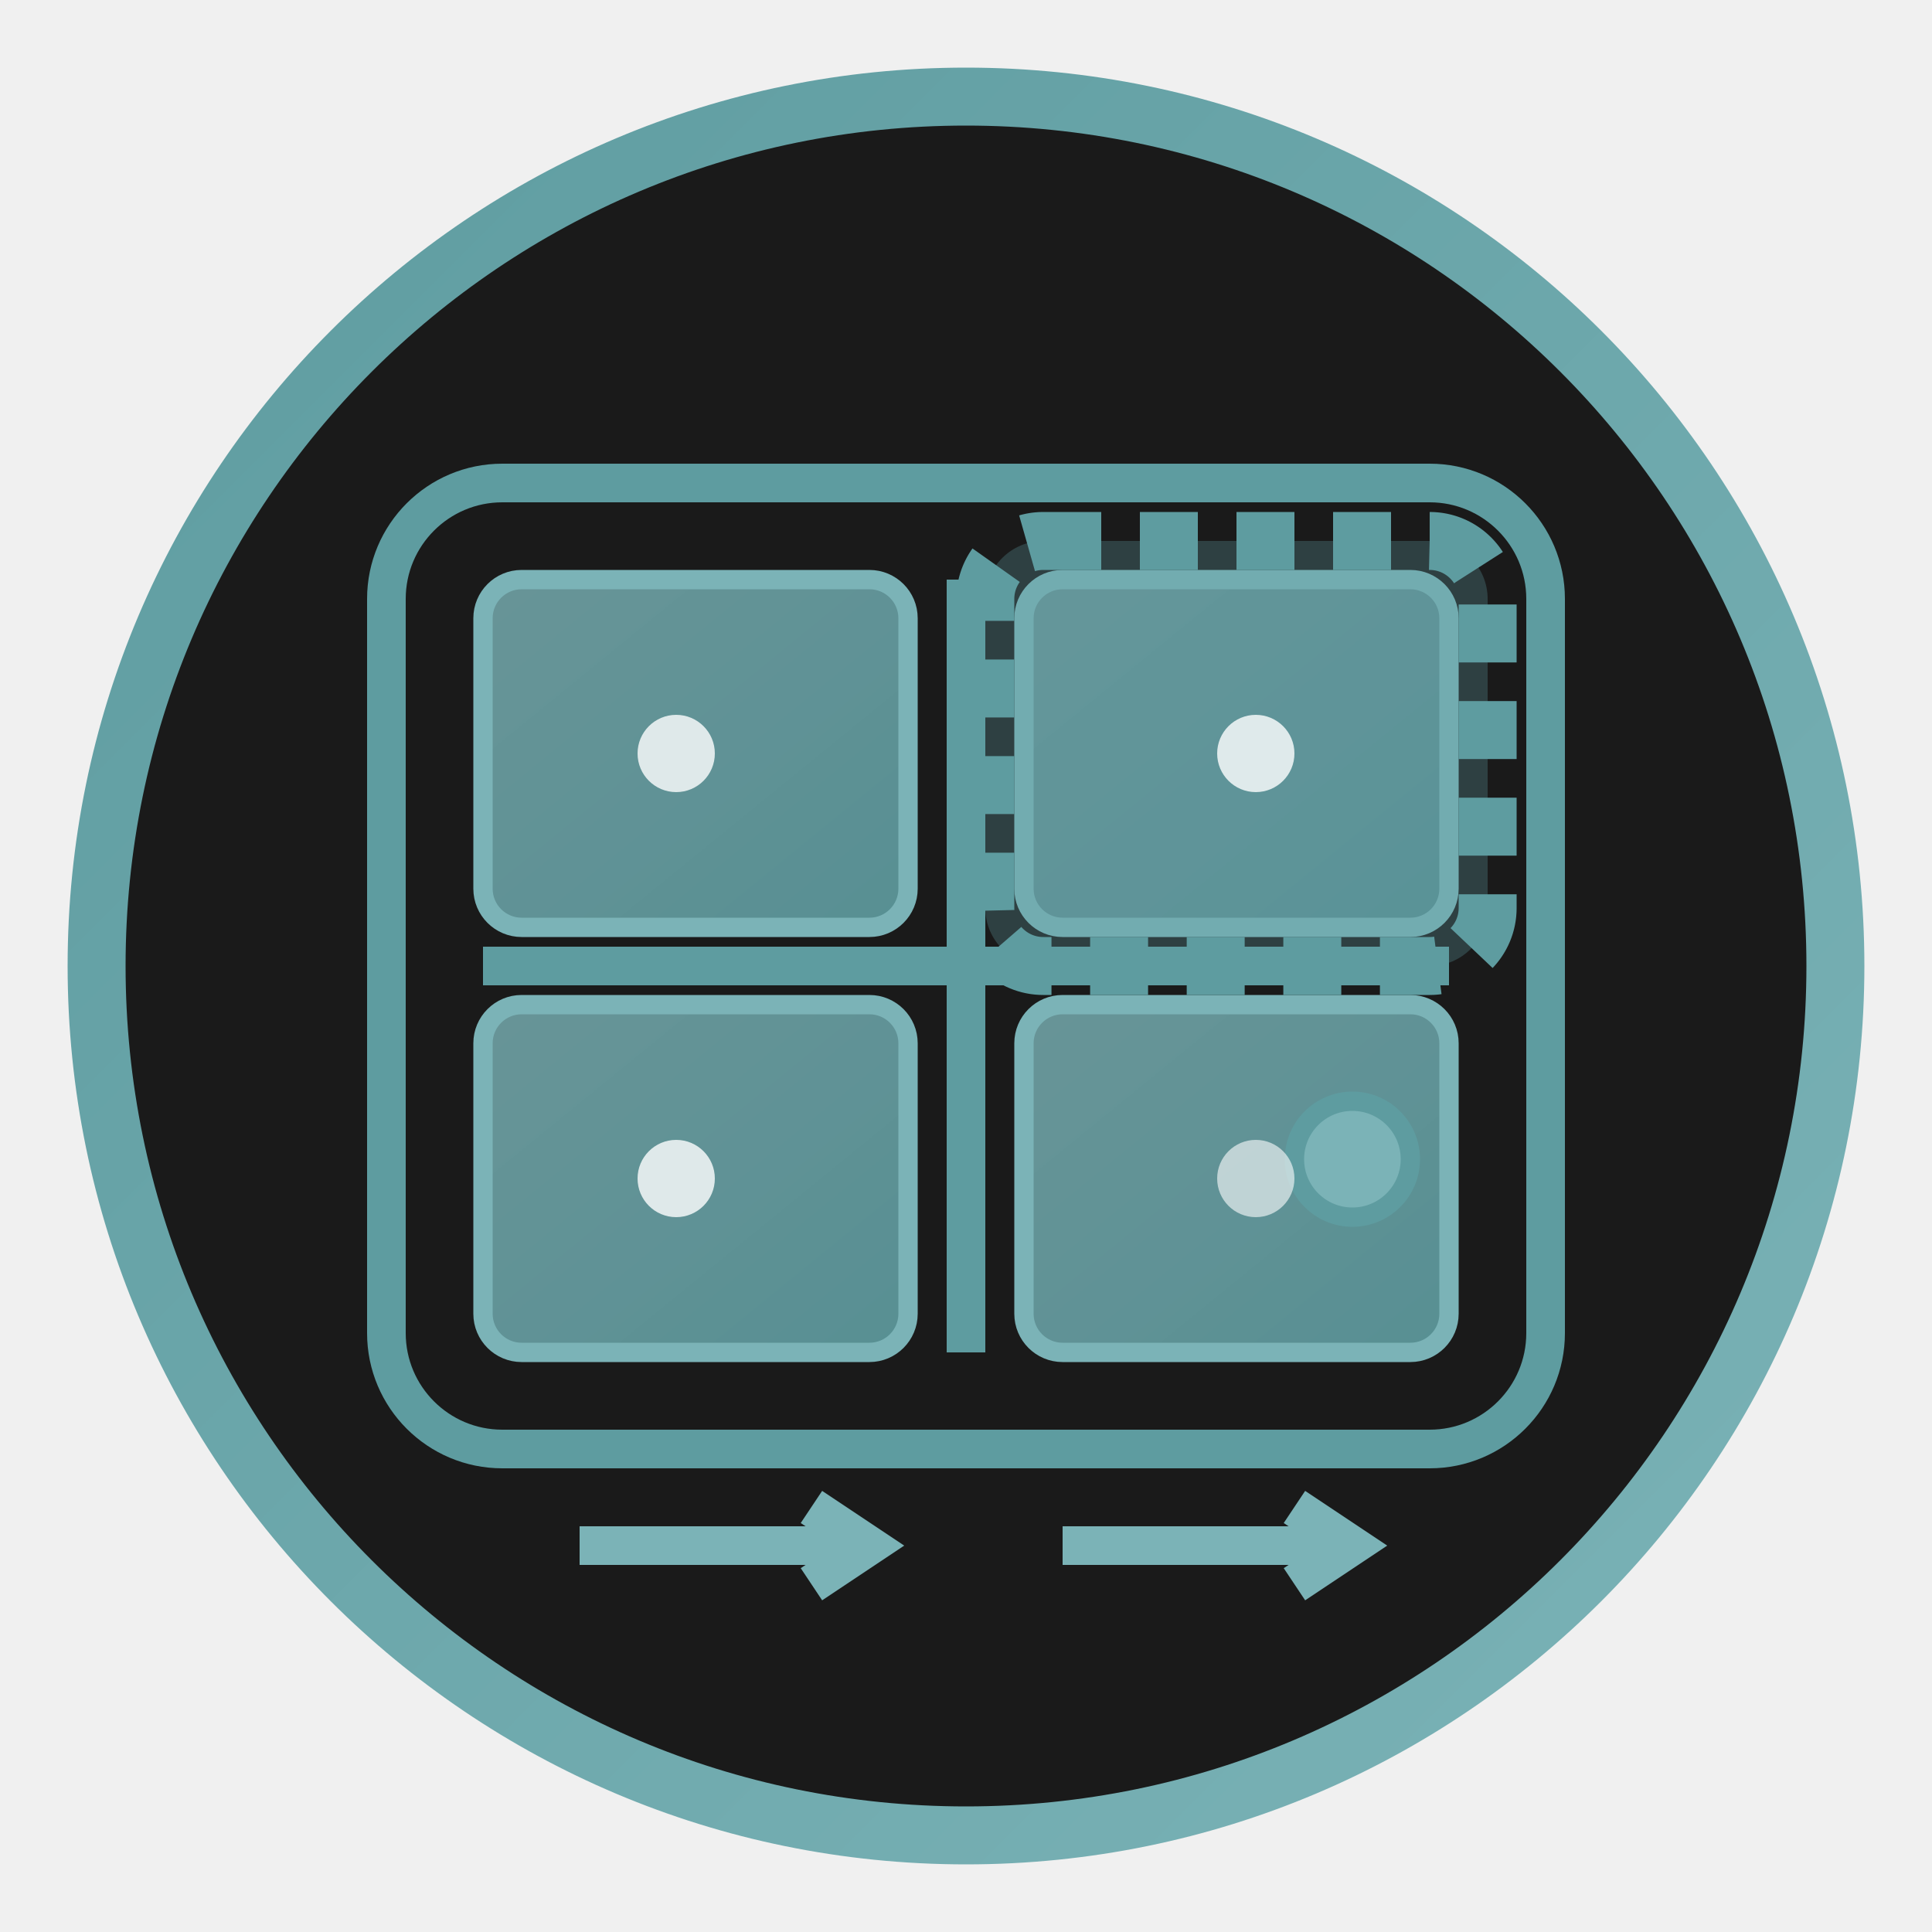
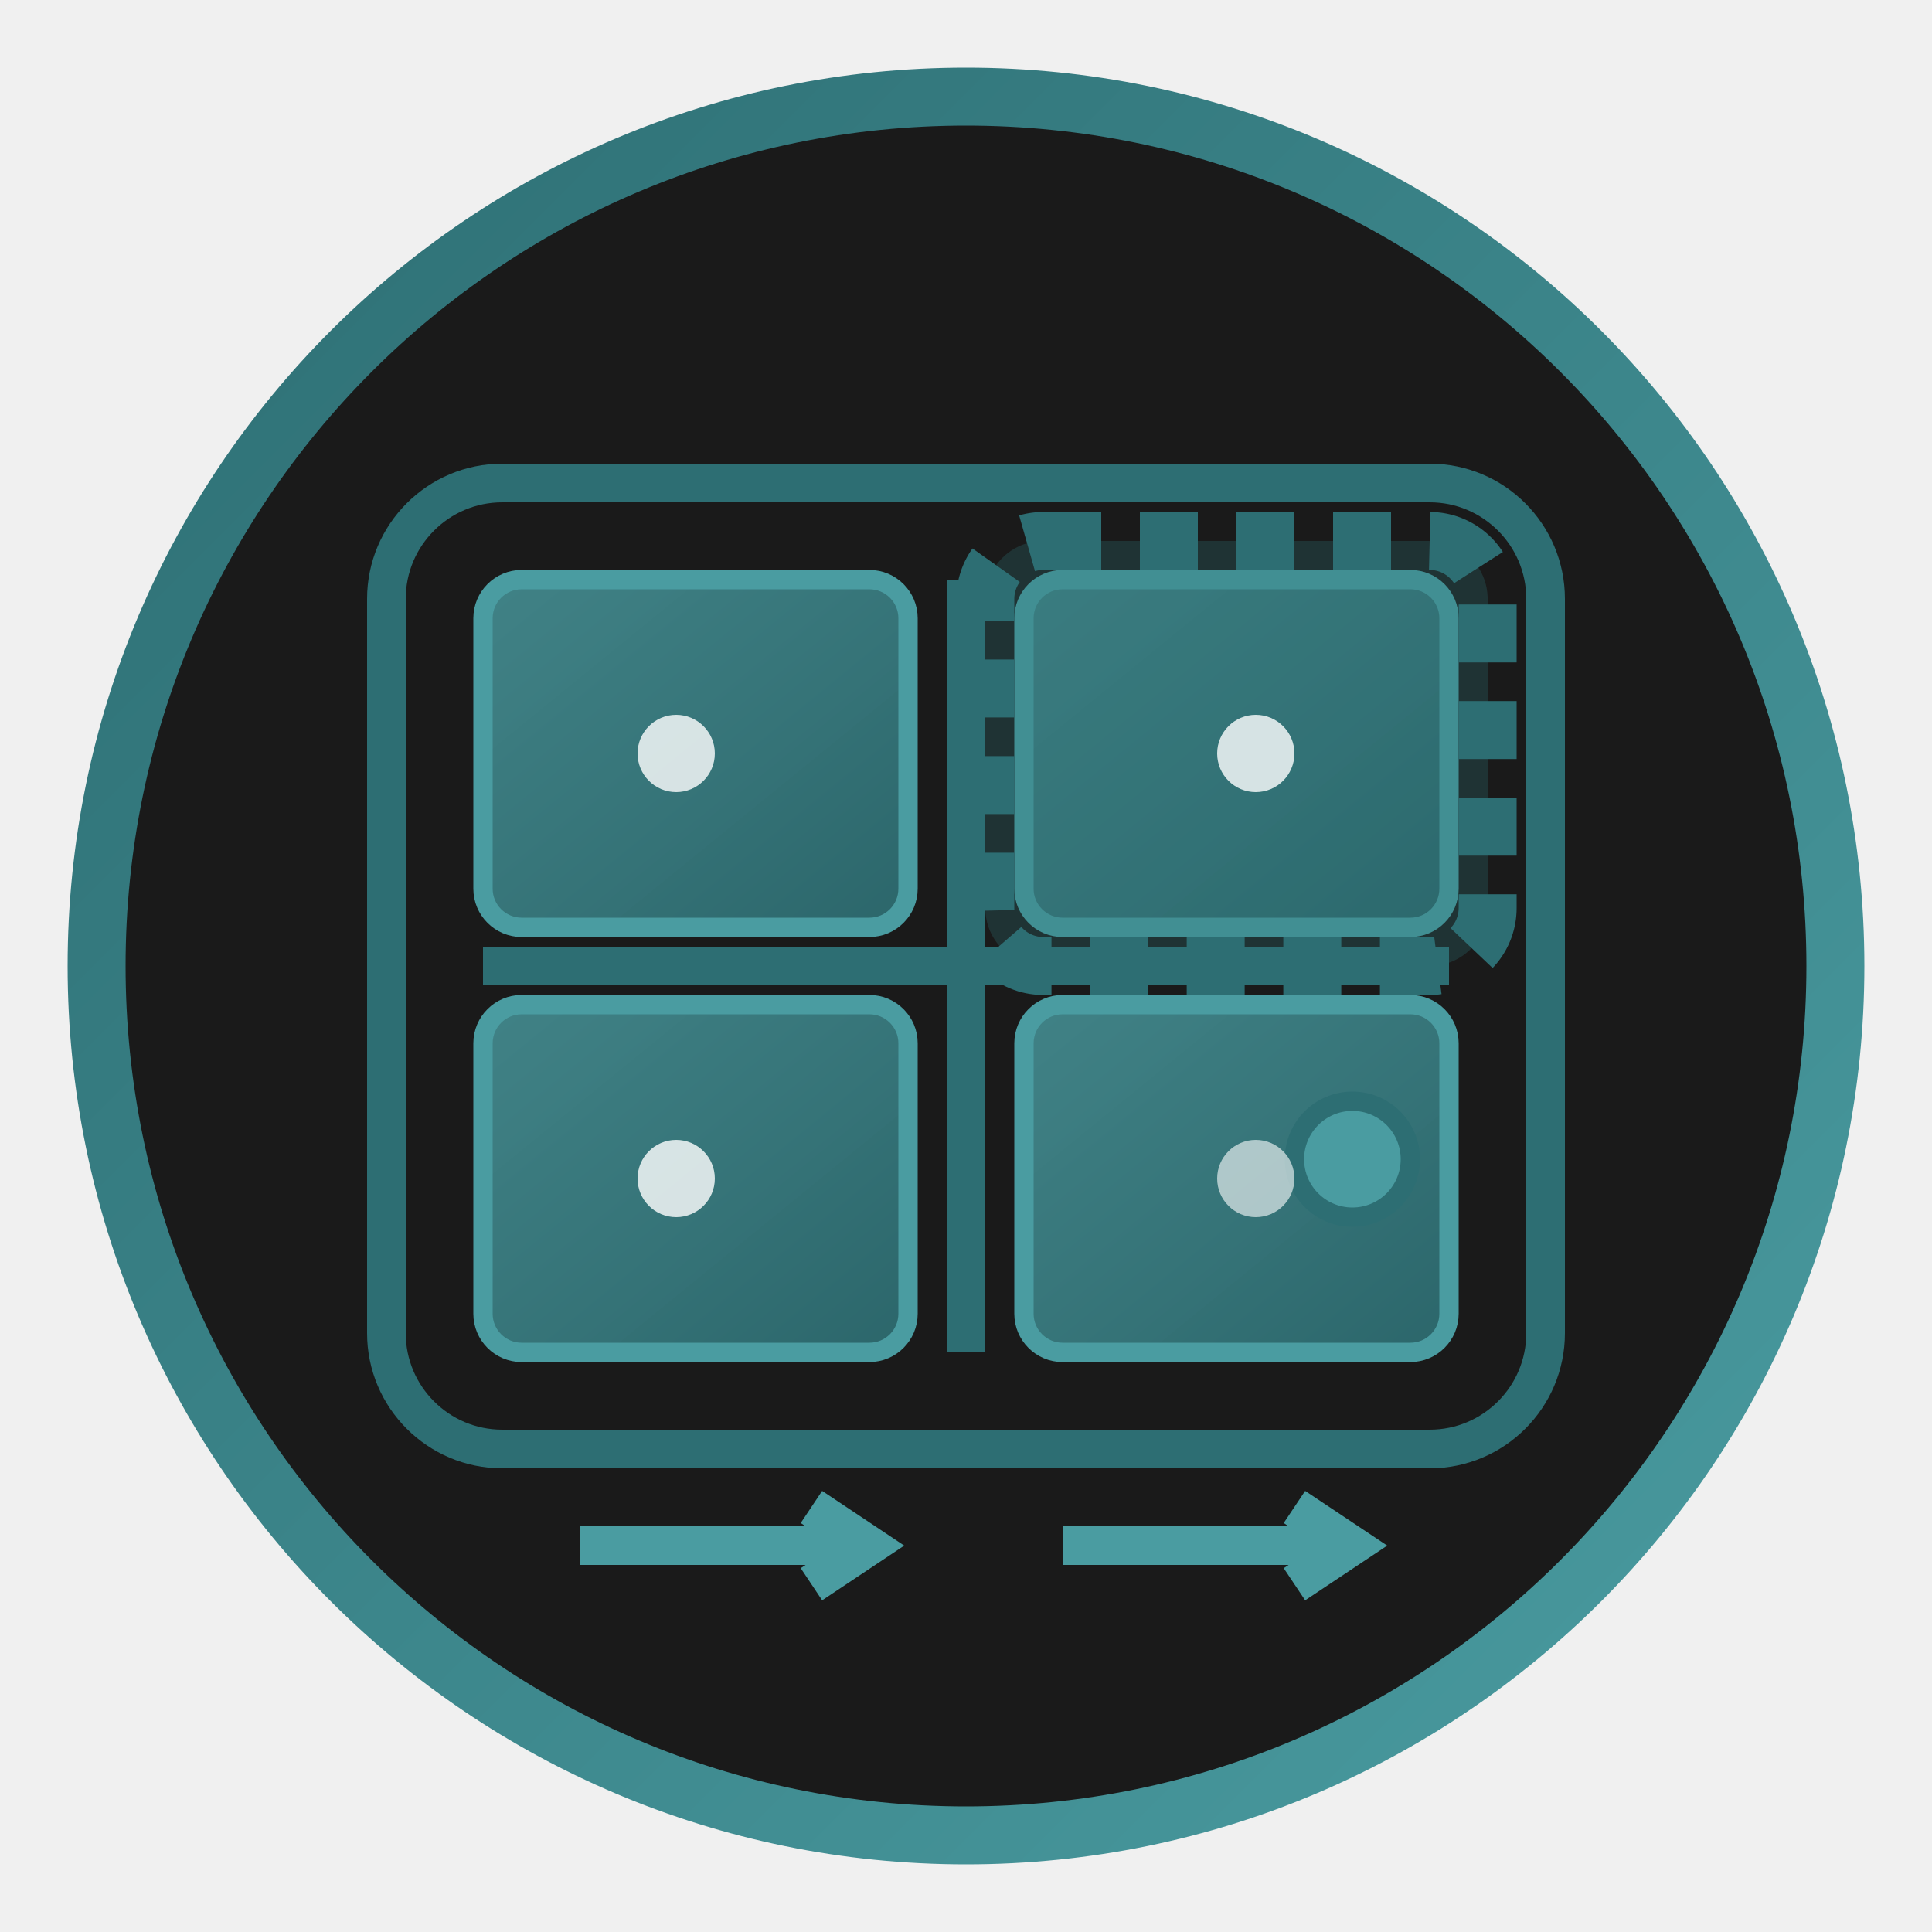
<svg xmlns="http://www.w3.org/2000/svg" viewBox="0 0 100 100">
  <defs>
    <linearGradient id="tealGradient" x1="0%" y1="0%" x2="100%" y2="100%">
-       <stop offset="0%" style="stop-color:#5e9ca0;stop-opacity:1" />
-       <stop offset="100%" style="stop-color:#7bb3b7;stop-opacity:1" />
+       <stop offset="0%" style="stop-color:#2d6e73;stop-opacity:1" />
+       <stop offset="100%" style="stop-color:#4a9ca1;stop-opacity:1" />
    </linearGradient>
    <linearGradient id="windowGradient" x1="0%" y1="0%" x2="100%" y2="100%">
-       <stop offset="0%" style="stop-color:#7bb3b7;stop-opacity:0.8" />
-       <stop offset="100%" style="stop-color:#5e9ca0;stop-opacity:0.9" />
+       <stop offset="0%" style="stop-color:#4a9ca1;stop-opacity:0.8" />
+       <stop offset="100%" style="stop-color:#2d6e73;stop-opacity:0.9" />
    </linearGradient>
  </defs>
  <circle cx="50" cy="50" r="45" fill="#1a1a1a" stroke="url(#tealGradient)" stroke-width="3" />
-   <rect x="20" y="25" width="60" height="50" rx="6" fill="none" stroke="#5e9ca0" stroke-width="2" />
-   <rect x="25" y="30" width="22" height="18" rx="2" fill="url(#windowGradient)" stroke="#7bb3b7" stroke-width="1" />
-   <rect x="53" y="30" width="22" height="18" rx="2" fill="url(#windowGradient)" stroke="#7bb3b7" stroke-width="1" />
-   <rect x="25" y="52" width="22" height="18" rx="2" fill="url(#windowGradient)" stroke="#7bb3b7" stroke-width="1" />
-   <rect x="53" y="52" width="22" height="18" rx="2" fill="url(#windowGradient)" stroke="#7bb3b7" stroke-width="1" />
-   <line x1="50" y1="30" x2="50" y2="70" stroke="#5e9ca0" stroke-width="2" />
-   <line x1="25" y1="50" x2="75" y2="50" stroke="#5e9ca0" stroke-width="2" />
-   <rect x="51" y="28" width="26" height="22" rx="3" fill="rgba(94, 156, 160, 0.3)" stroke="#5e9ca0" stroke-width="3" stroke-dasharray="3,2" />
-   <circle cx="70" cy="60" r="3" fill="#7bb3b7" stroke="#5e9ca0" stroke-width="1" />
-   <path d="M 30 80 L 45 80 M 42 78 L 45 80 L 42 82" stroke="#7bb3b7" stroke-width="2" fill="none" />
-   <path d="M 55 80 L 70 80 M 67 78 L 70 80 L 67 82" stroke="#7bb3b7" stroke-width="2" fill="none" />
+   <rect x="20" y="25" width="60" height="50" rx="6" fill="none" stroke="#2d6e73" stroke-width="2" />
+   <rect x="25" y="30" width="22" height="18" rx="2" fill="url(#windowGradient)" stroke="#4a9ca1" stroke-width="1" />
+   <rect x="53" y="30" width="22" height="18" rx="2" fill="url(#windowGradient)" stroke="#4a9ca1" stroke-width="1" />
+   <rect x="25" y="52" width="22" height="18" rx="2" fill="url(#windowGradient)" stroke="#4a9ca1" stroke-width="1" />
+   <rect x="53" y="52" width="22" height="18" rx="2" fill="url(#windowGradient)" stroke="#4a9ca1" stroke-width="1" />
+   <line x1="50" y1="30" x2="50" y2="70" stroke="#2d6e73" stroke-width="2" />
+   <line x1="25" y1="50" x2="75" y2="50" stroke="#2d6e73" stroke-width="2" />
+   <rect x="51" y="28" width="26" height="22" rx="3" fill="rgba(45, 110, 115, 0.3)" stroke="#2d6e73" stroke-width="3" stroke-dasharray="3,2" />
+   <circle cx="70" cy="60" r="3" fill="#4a9ca1" stroke="#2d6e73" stroke-width="1" />
+   <path d="M 30 80 L 45 80 M 42 78 L 45 80 L 42 82" stroke="#4a9ca1" stroke-width="2" fill="none" />
+   <path d="M 55 80 L 70 80 M 67 78 L 70 80 L 67 82" stroke="#4a9ca1" stroke-width="2" fill="none" />
  <circle cx="35" cy="39" r="2" fill="#ffffff" opacity="0.8" />
  <circle cx="65" cy="39" r="2" fill="#ffffff" opacity="0.8" />
  <circle cx="35" cy="61" r="2" fill="#ffffff" opacity="0.8" />
  <circle cx="65" cy="61" r="2" fill="#ffffff" opacity="0.6" />
</svg>
